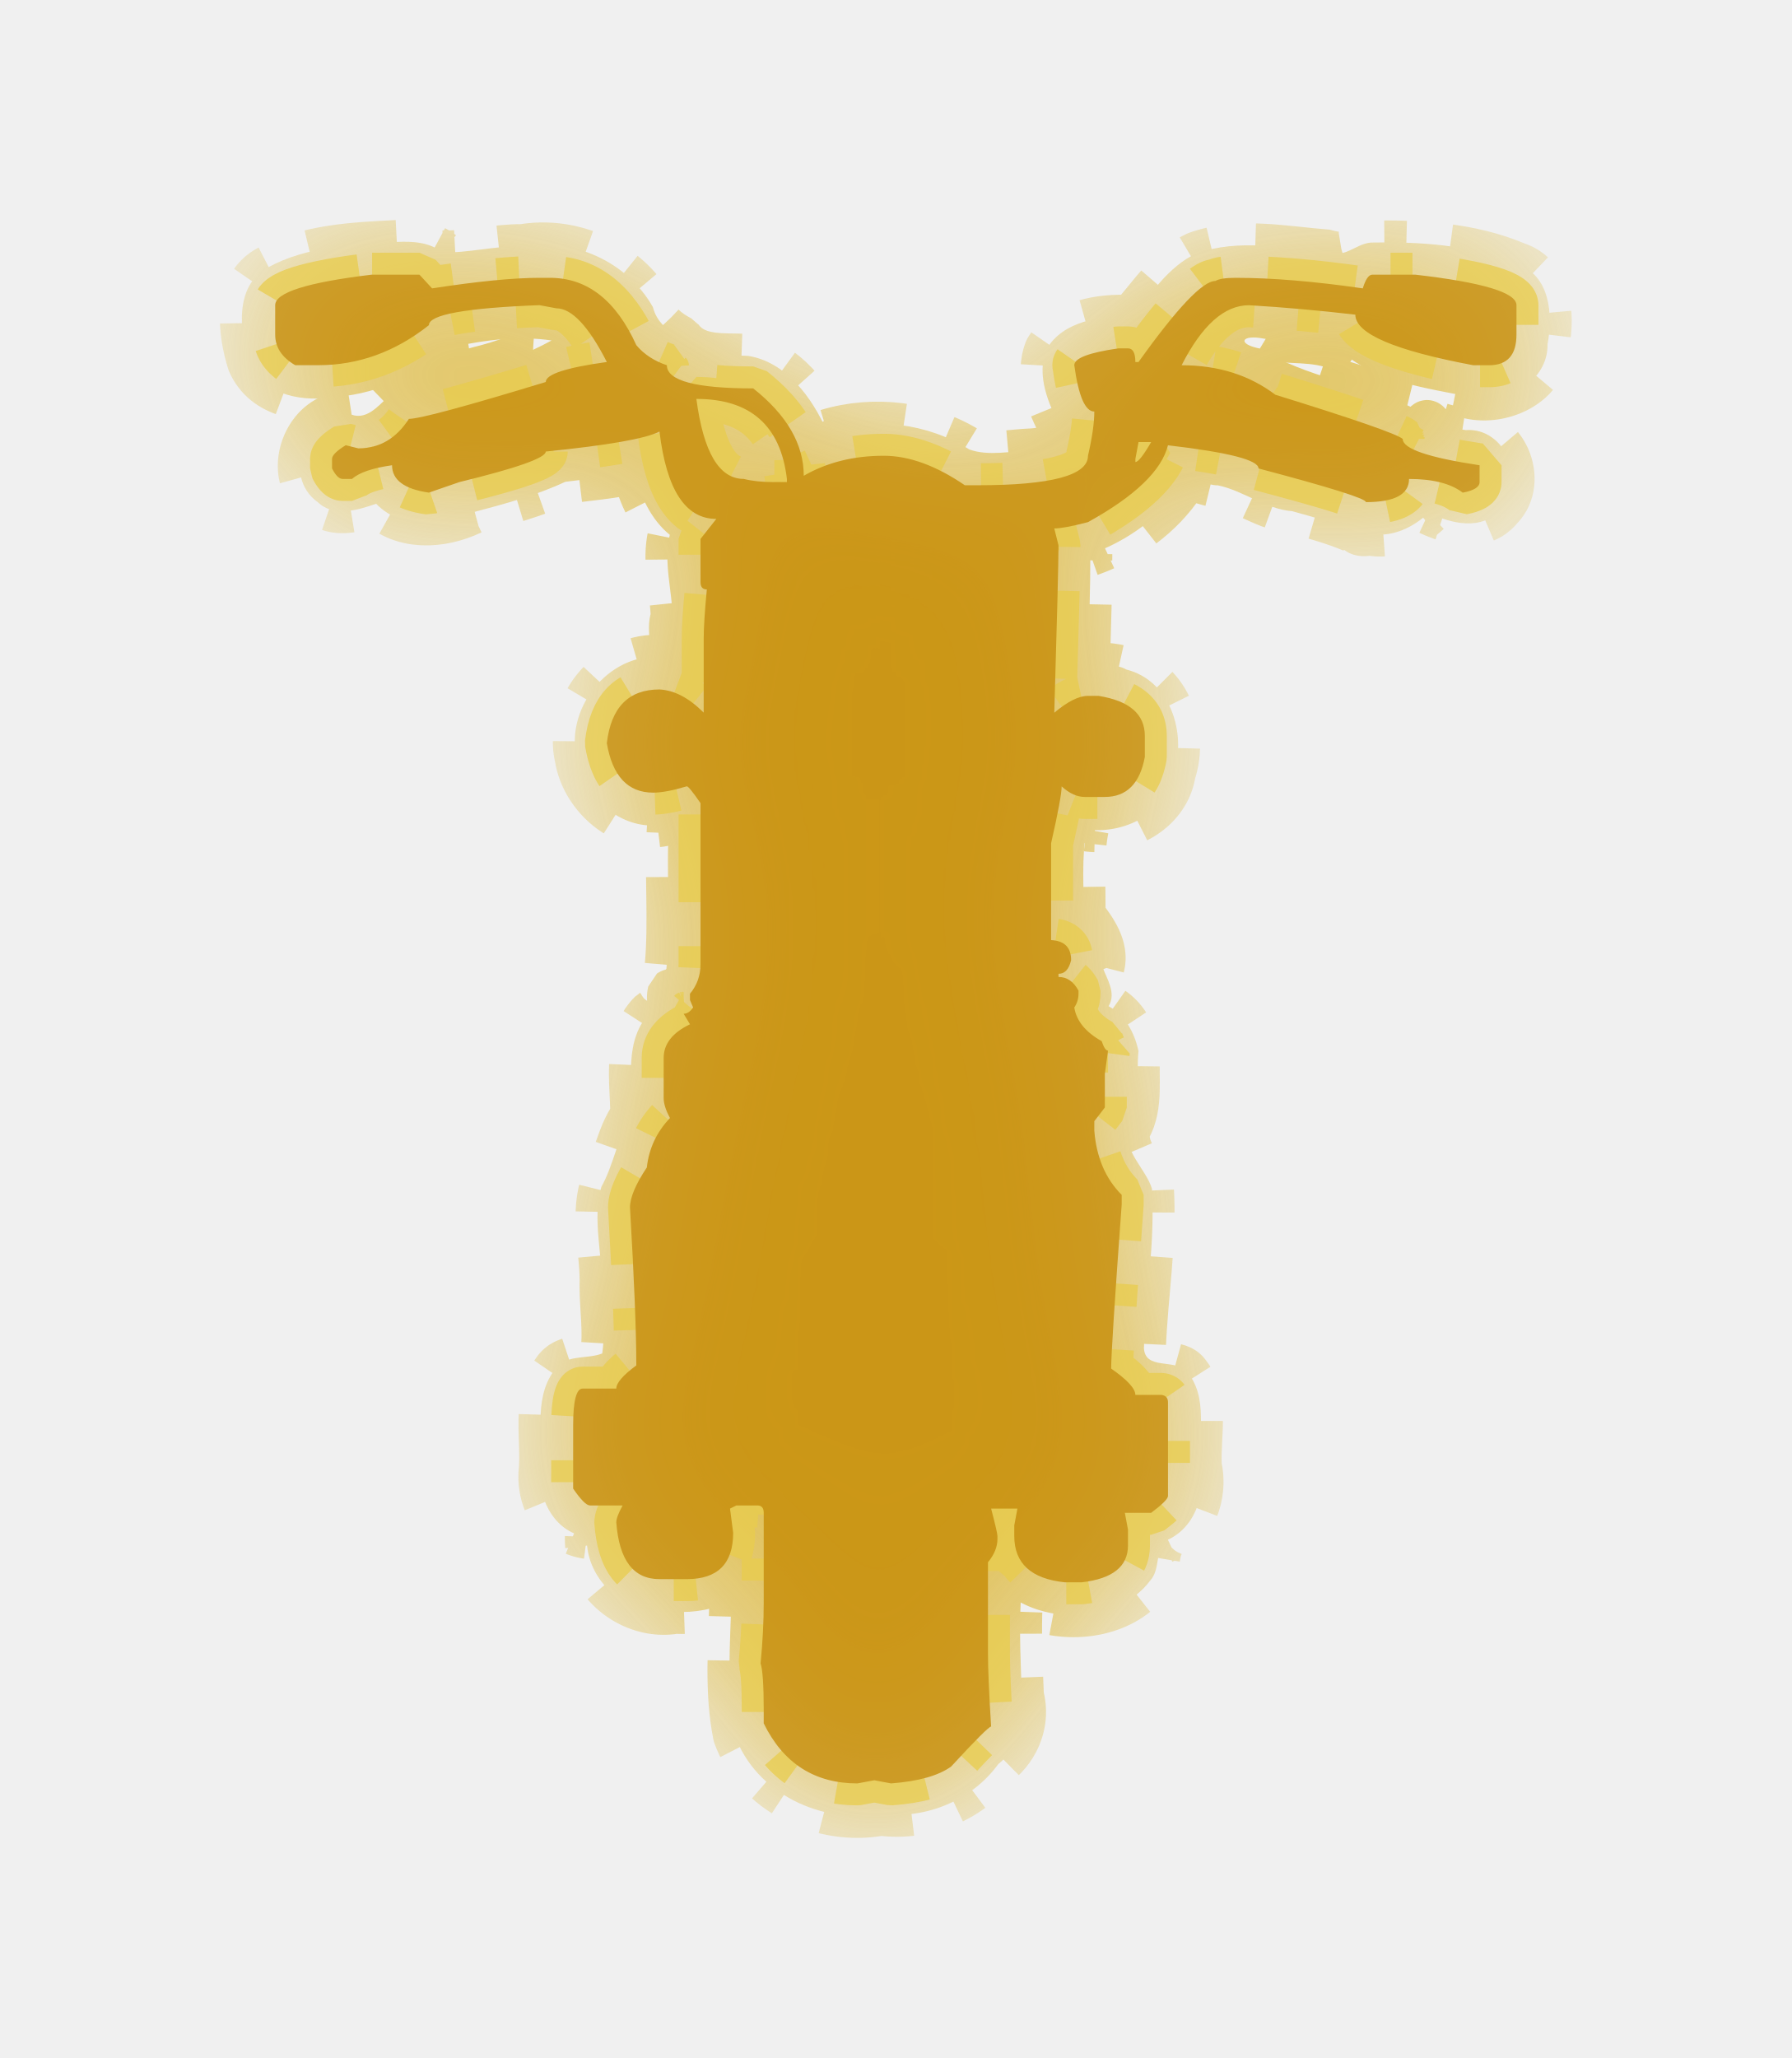
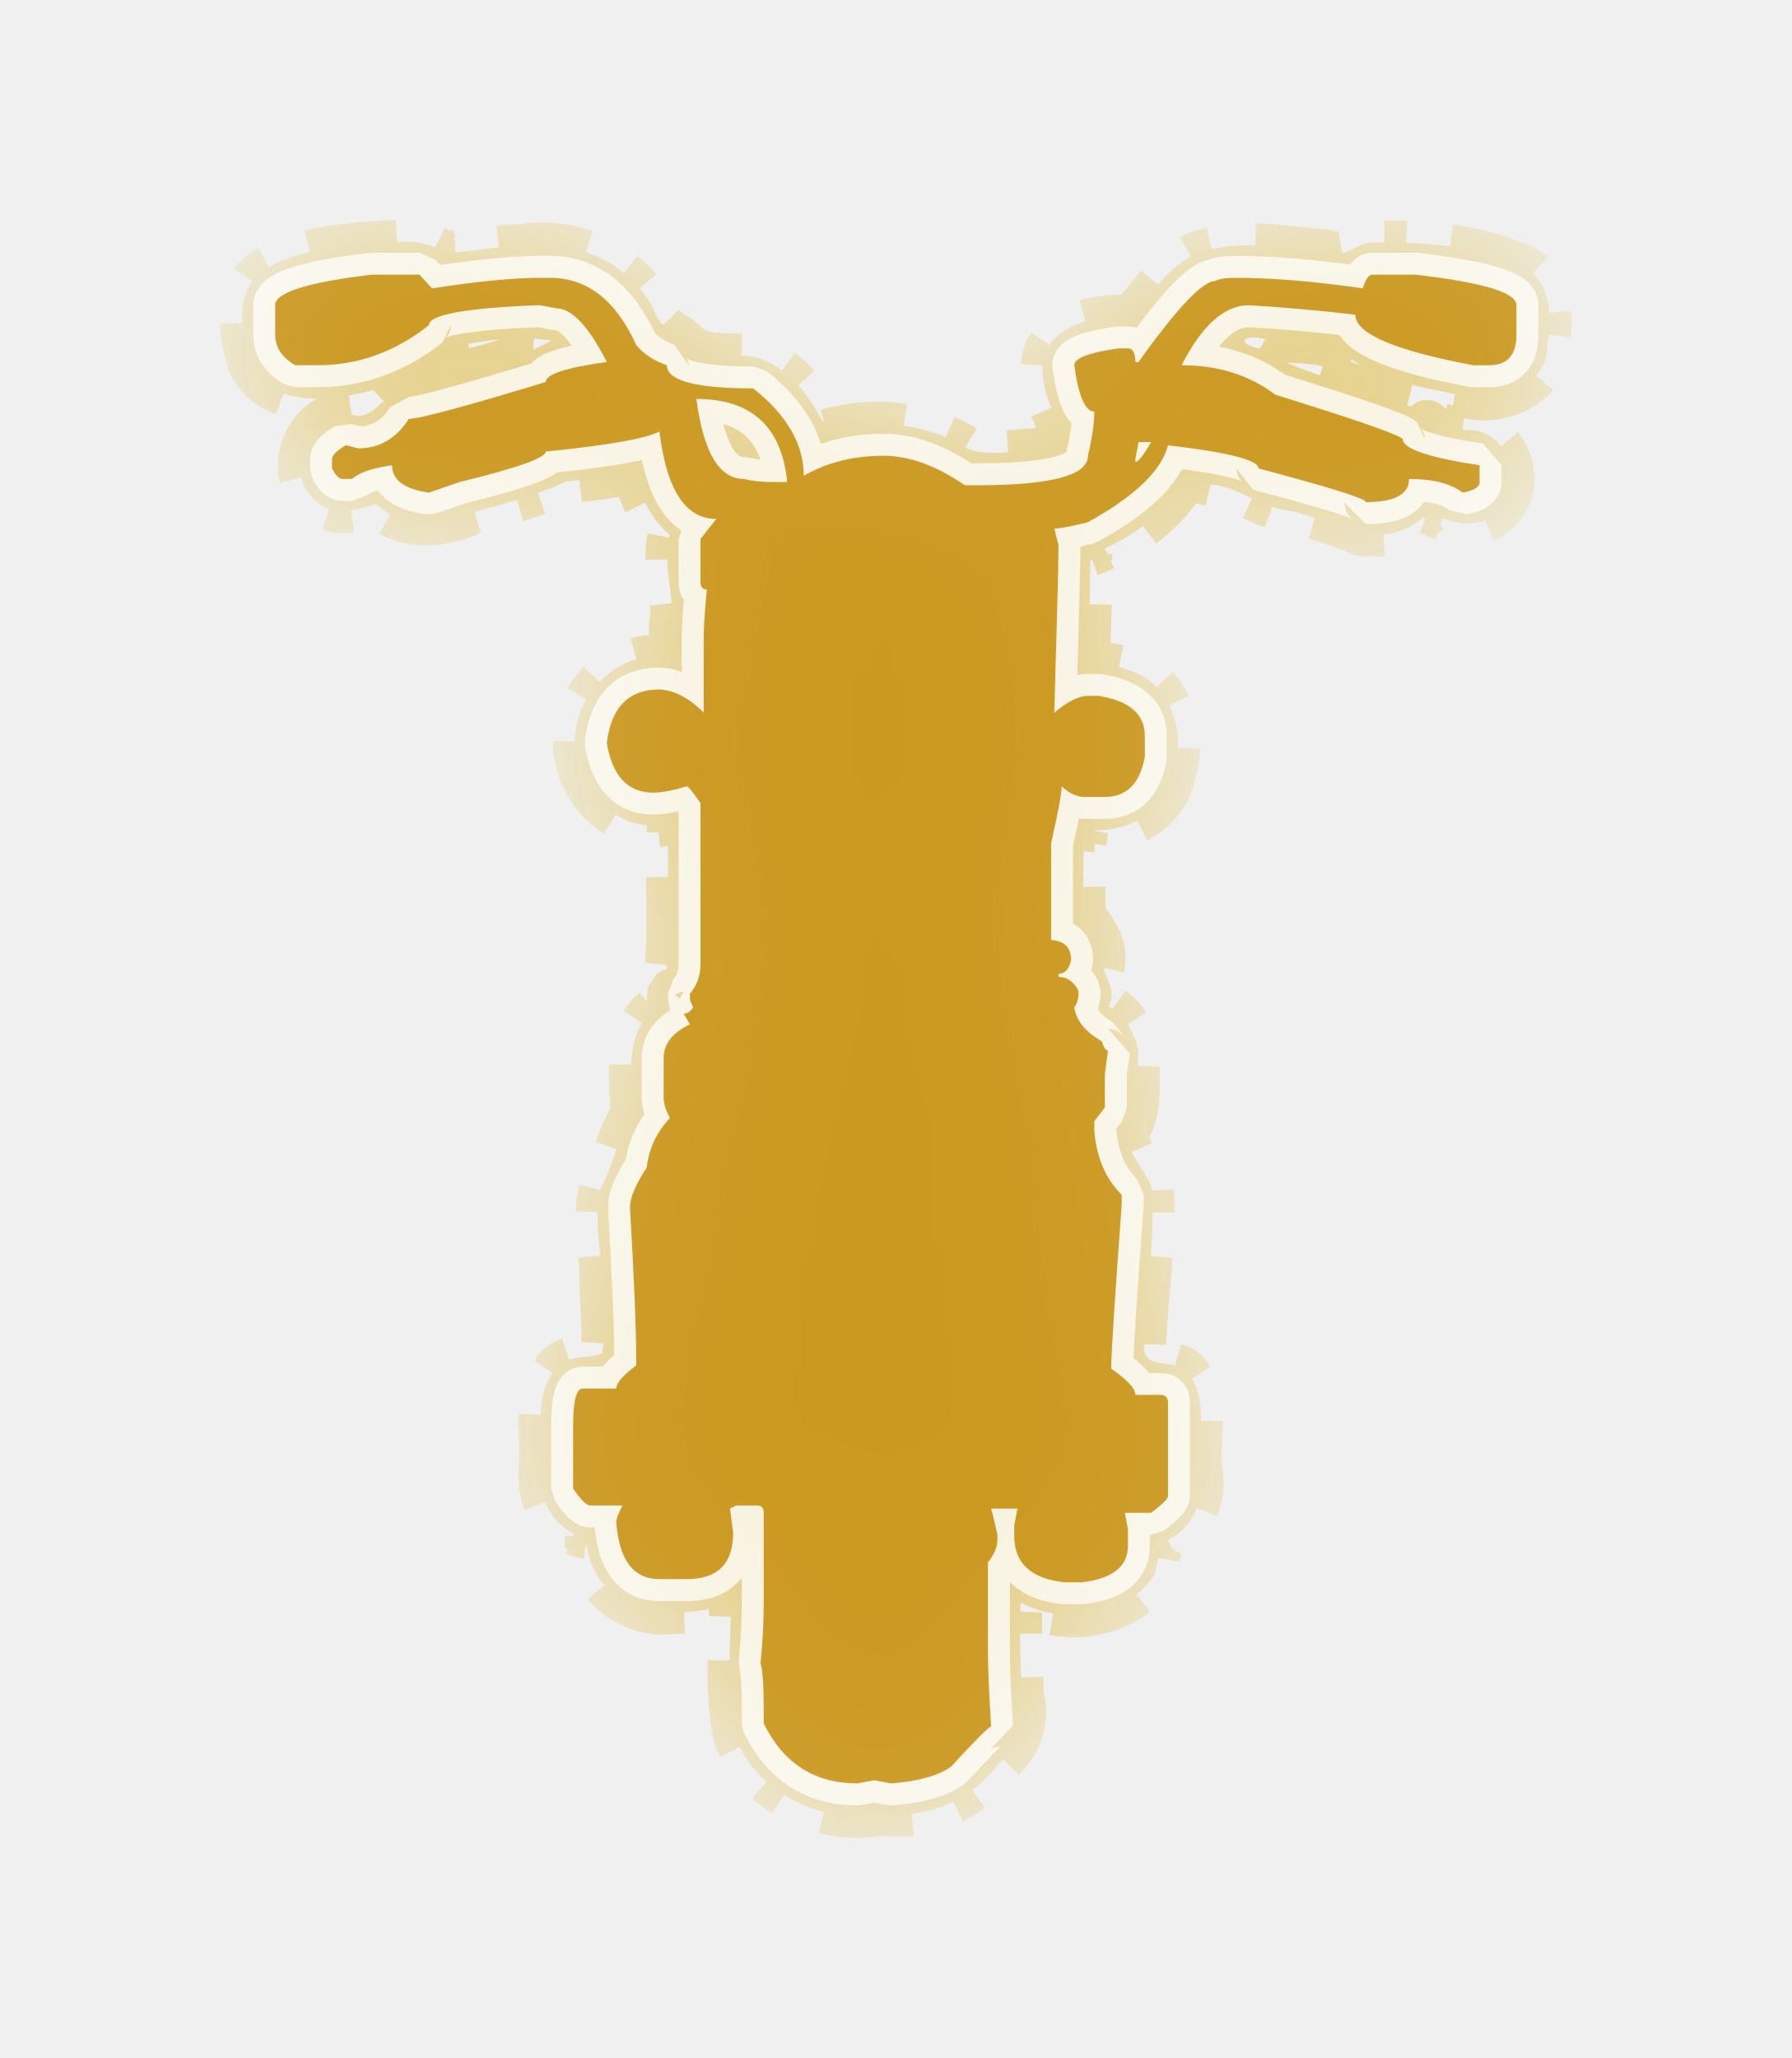
- <svg xmlns="http://www.w3.org/2000/svg" width="58.633mm" height="67.34mm" viewBox="0 0 58.633 67.34" version="1.1" id="svg1">
+ <svg xmlns="http://www.w3.org/2000/svg" width="74.043mm" height="85.04mm" viewBox="0 0 74.043 85.04" version="1.1" id="svg1">
  <defs id="defs1">
    <filter style="color-interpolation-filters:sRGB" id="filter29" x="-0.185" y="-0.154" width="1.37" height="1.307">
      <feGaussianBlur result="result6" stdDeviation="3" in="SourceGraphic" id="feGaussianBlur29" />
      <feColorMatrix values="1 0 0 0 0 0 1 0 0 0 0 0 1 0 0 0 0 0 1 0 " result="result7" in="SourceGraphic" id="feColorMatrix29" />
      <feComposite operator="in" in="result6" in2="result7" id="feComposite29" />
    </filter>
  </defs>
-   <g id="layer1" transform="translate(238.3332,-86.55509)">
-     <g id="g29">
-       <path id="text28" style="font-style:normal;font-variant:normal;font-weight:normal;font-stretch:normal;font-size:70.556px;line-height:1;font-family:'Harley Davidson';-inkscape-font-specification:'Harley Davidson';letter-spacing:1.762px;word-spacing:0px;writing-mode:lr-tb;direction:ltr;text-orientation:upright;opacity:0.78;fill:#dcb430;fill-opacity:1;stroke:#e8cc4c;stroke-width:1.437;stroke-linecap:butt;stroke-linejoin:bevel;stroke-dasharray:2.874, 1.437, 0.719, 1.437;stroke-dashoffset:0;stroke-opacity:1;paint-order:markers stroke fill;filter:url(#filter29)" d="m -225.348,94.473 c -1.384,0.071 -2.949,0.136 -4.227,0.838 -1.098,0.599 -0.92,2.112 -0.6,3.119 0.486,1.106 1.814,1.289 2.875,1.107 1.434,-0.112 2.757,-0.804 3.872,-1.648 1.029,-0.22 2.096,-0.348 3.144,-0.194 -0.766,0.426 -1.575,0.722 -2.428,0.928 -0.957,0.324 -2.028,0.405 -2.907,0.899 -0.352,0.34 -0.766,0.837 -1.304,0.56 -1.447,-0.06 -2.204,2.06 -1.012,2.904 0.537,0.513 1.337,0.248 1.91,0.053 0.829,0.847 2.146,0.765 3.138,0.288 1.034,-0.277 2.085,-0.553 3.051,-1.007 0.754,-0.095 1.512,-0.162 2.256,-0.32 0.194,0.769 0.535,1.544 1.164,2.055 -0.211,0.9 0.072,1.808 0.096,2.695 -0.178,0.381 0.125,1.193 -0.155,1.332 -1.796,-0.324 -3.389,1.555 -2.987,3.285 0.227,1.351 1.636,2.522 3.025,2.119 -0.112,1.585 0.066,3.197 -0.09,4.773 -0.416,0.402 -0.006,1.133 -0.523,1.42 -0.877,0.892 -0.597,2.257 -0.594,3.357 -0.489,0.719 -0.59,1.6 -1.012,2.357 -0.305,1.06 0.045,2.174 0.006,3.259 1.6e-4,0.721 0.131,1.504 0.023,2.19 -0.518,0.207 -1.217,-0.002 -1.584,0.572 -0.701,0.973 -0.319,2.254 -0.439,3.367 -0.045,0.939 0.533,1.933 1.52,2.062 -0.056,1.503 1.447,2.703 2.901,2.454 0.626,0.029 1.276,-0.072 1.826,-0.386 -0.031,1.477 -0.172,2.983 0.121,4.436 0.678,1.893 2.851,2.913 4.773,2.558 1.461,0.189 2.975,-0.432 3.844,-1.628 0.668,-0.538 0.998,-1.398 0.773,-2.233 -0.043,-1.009 -0.088,-2.09 -0.041,-3.054 1.329,0.709 3.286,0.54 4.232,-0.709 0.337,-0.355 0.183,-1.025 0.473,-1.297 0.973,-0.371 1.375,-1.502 1.156,-2.465 -0.053,-1.017 0.297,-2.259 -0.434,-3.096 -0.393,-0.416 -1.357,-0.027 -1.395,-0.76 0.067,-1.736 0.367,-3.477 0.263,-5.211 -0.192,-0.646 -0.969,-1.248 -0.752,-1.959 0.441,-0.772 0.224,-1.716 0.312,-2.548 -0.129,-0.586 -0.421,-1.154 -0.978,-1.467 0.264,-0.439 -0.067,-0.901 -0.199,-1.283 0.17,-0.655 -0.275,-1.254 -0.623,-1.698 0.02,-0.933 -0.074,-1.877 0.103,-2.8 1.235,0.161 2.644,-0.534 2.854,-1.852 0.422,-1.301 -0.112,-3.021 -1.555,-3.382 -0.365,-0.222 -1.032,-0.095 -1.251,-0.301 0.031,-1.158 0.074,-2.316 0.073,-3.474 1.209,-0.425 2.346,-1.242 3.043,-2.314 0.269,-0.276 0.779,0.078 1.125,0.061 0.851,0.175 1.552,0.775 2.44,0.847 0.653,0.182 1.311,0.358 1.938,0.62 0.47,-0.811 -0.318,0.296 0.592,0.113 0.713,0.147 1.425,-0.198 1.933,-0.677 0.744,0.348 1.743,0.608 2.355,-0.131 0.895,-0.897 0.154,-2.676 -1.141,-2.578 -0.658,-0.094 -1.312,-0.259 -1.782,-0.752 -1.596,-0.756 -3.429,-0.967 -4.961,-1.918 -0.755,-0.148 -0.603,-0.468 0.123,-0.326 0.799,0.133 1.708,0.007 2.439,0.324 1.176,1.109 2.883,1.279 4.394,1.604 1.114,0.197 2.481,-0.496 2.464,-1.75 0.18,-0.963 0.086,-2.261 -1.009,-2.618 -1.503,-0.638 -3.197,-0.732 -4.777,-0.701 -0.519,0.05 -0.857,0.543 -1.403,0.294 -1.419,-0.108 -2.933,-0.433 -4.306,0.066 -0.932,0.427 -1.486,1.354 -2.141,2.076 -0.978,-0.06 -2.238,0.138 -2.762,1.058 -0.346,0.861 0.076,1.807 0.467,2.561 0.08,0.596 -0.456,0.708 -0.928,0.744 -0.678,0.021 -1.441,0.201 -2.066,-0.031 -1.37,-0.86 -3.115,-1.067 -4.658,-0.6 -0.479,-1.089 -1.342,-2.274 -2.587,-2.461 -0.755,-0.047 -1.679,0.103 -2.185,-0.59 -0.433,-0.227 -0.797,-0.514 -0.922,-1.006 -0.835,-1.483 -2.606,-2.277 -4.273,-1.994 -0.871,-0.012 -1.791,0.231 -2.62,0.203 -0.418,-0.336 -0.976,-0.365 -1.488,-0.34 z m 1.771,3.117 c -0.813,-0.392 -0.782,-0.645 -0.034,-0.025 z m 32.033,2.852 c 0.09,0.536 -1.218,0.638 -0.18,0.003 0.072,-0.118 0.106,-0.101 0.18,-0.003 z m -24.037,18.713 c -0.071,0.803 -1.022,0.636 -0.84,-0.158 0.125,-0.088 0.604,0.133 0.84,0.158 z" />
-       <path d="m -226.157,95.543 h 1.55 l 0.413,0.448 q 2.239,-0.345 3.514,-0.345 h 0.345 q 1.826,0 2.825,2.205 0.379,0.448 0.999,0.655 0,0.758 2.825,0.758 1.654,1.309 1.654,2.859 1.137,-0.655 2.618,-0.655 1.24,0 2.653,0.965 h 0.413 q 3.617,0 3.617,-0.965 0.207,-0.896 0.207,-1.447 -0.448,0 -0.655,-1.516 0,-0.345 1.447,-0.551 h 0.31 q 0.241,0 0.241,0.448 h 0.103 q 1.895,-2.653 2.515,-2.653 0.172,-0.103 0.655,-0.103 1.791,0 4.169,0.345 0.138,-0.448 0.31,-0.448 h 1.412 q 3.307,0.379 3.307,0.999 v 0.965 q 0,0.999 -0.896,0.999 h -0.517 q -3.859,-0.723 -3.859,-1.654 -1.757,-0.207 -3.48,-0.31 -1.206,0 -2.205,1.964 1.791,0 3.066,0.965 3.893,1.206 4.169,1.447 0,0.482 2.515,0.861 v 0.551 q 0,0.241 -0.551,0.345 -0.586,-0.448 -1.757,-0.448 0,0.758 -1.412,0.758 0,-0.172 -3.514,-1.102 0,-0.413 -2.963,-0.758 -0.31,1.24 -2.618,2.515 -0.792,0.207 -1.102,0.207 l 0.138,0.551 q 0,0.827 -0.138,5.478 0.655,-0.551 1.102,-0.551 h 0.345 q 1.516,0.241 1.516,1.309 v 0.689 q -0.241,1.309 -1.309,1.309 h -0.655 q -0.379,0 -0.758,-0.345 0,0.345 -0.345,1.86 v 3.169 q 0.655,0.034 0.655,0.655 -0.103,0.448 -0.413,0.448 v 0.103 q 0.413,0 0.655,0.448 v 0.103 q 0,0.241 -0.138,0.448 0.103,0.655 0.896,1.102 0.103,0.31 0.207,0.31 l -0.103,0.758 v 1.102 l -0.345,0.448 v 0.31 q 0.103,1.309 0.896,2.102 v 0.31 q -0.345,4.72 -0.345,5.374 0.792,0.551 0.792,0.861 h 0.861 q 0.207,0.034 0.207,0.241 v 3.066 q 0,0.138 -0.551,0.551 h -0.861 l 0.103,0.551 v 0.517 q 0,1.034 -1.516,1.206 h -0.551 q -1.654,-0.172 -1.654,-1.516 v -0.345 l 0.103,-0.551 h -0.861 q 0.207,0.792 0.207,0.896 v 0.103 q 0,0.379 -0.31,0.758 v 2.963 q 0,0.758 0.103,2.412 -0.103,0 -1.309,1.309 -0.62,0.448 -1.964,0.551 l -0.551,-0.103 -0.551,0.103 q -2.102,0 -3.066,-1.964 v -0.448 q 0,-1.206 -0.103,-1.516 0.103,-1.034 0.103,-1.998 v -2.928 q 0,-0.241 -0.207,-0.241 h -0.689 l -0.207,0.103 0.103,0.792 q 0,1.516 -1.516,1.516 h -0.896 q -1.275,0 -1.412,-1.86 0,-0.172 0.207,-0.551 h -1.068 q -0.172,0 -0.551,-0.551 v -2.067 q 0,-1.206 0.31,-1.206 h 1.102 q 0,-0.276 0.655,-0.758 0,-1.619 -0.207,-5.168 0,-0.482 0.551,-1.309 0.103,-0.93 0.758,-1.619 -0.207,-0.379 -0.207,-0.655 v -1.309 q 0,-0.689 0.861,-1.102 l -0.207,-0.345 q 0.172,0 0.31,-0.207 l -0.103,-0.241 v -0.207 q 0.345,-0.413 0.345,-0.965 v -5.271 q -0.379,-0.551 -0.448,-0.551 -0.689,0.207 -1.102,0.207 -1.24,0 -1.516,-1.619 0.207,-1.757 1.723,-1.757 0.723,0.035 1.447,0.758 v -2.412 q 0,-0.551 0.103,-1.619 -0.207,0 -0.207,-0.241 v -1.412 l 0.517,-0.655 q -1.516,0 -1.86,-2.859 -0.655,0.345 -3.721,0.655 0,0.31 -2.825,0.999 l -0.999,0.345 q -1.206,-0.172 -1.206,-0.896 -0.965,0.138 -1.309,0.448 h -0.31 q -0.172,0 -0.345,-0.345 v -0.31 q 0,-0.172 0.448,-0.448 l 0.413,0.103 q 1.034,0 1.654,-0.965 0.517,0 4.479,-1.206 0,-0.379 1.998,-0.655 -0.896,-1.757 -1.654,-1.757 l -0.551,-0.103 q -3.617,0.138 -3.617,0.655 -1.654,1.309 -3.617,1.309 h -0.758 q -0.655,-0.379 -0.655,-0.999 v -0.965 q 0,-0.62 3.169,-0.999 z m 10.611,4.065 q 0.345,2.618 1.55,2.618 0.413,0.103 0.965,0.103 h 0.448 v -0.103 q -0.31,-2.618 -2.963,-2.618 z m 14.469,1.412 -0.103,0.551 v 0.103 q 0.138,0 0.517,-0.655 z" id="text29" style="font-size:70.556px;line-height:1;font-family:'Harley Davidson';-inkscape-font-specification:'Harley Davidson';letter-spacing:1.762px;word-spacing:0px;text-orientation:upright;opacity:0.748;fill:#c48800;stroke:#e8cc4c;stroke-width:1.437;stroke-linejoin:bevel;stroke-dasharray:2.874, 1.437, 0.719, 1.437;paint-order:markers stroke fill" aria-label="B" />
+   <g id="layer1" transform="translate(238.3332,-68.85536)">
+     <g id="g29" transform="matrix(1.26284,0,0,1.26284,62.64343,-40.44984)">
+       <path id="text28" style="font-style:normal;font-variant:normal;font-weight:normal;font-stretch:normal;font-size:70.556px;line-height:1;font-family:'Harley Davidson';-inkscape-font-specification:'Harley Davidson';letter-spacing:1.762px;word-spacing:0px;writing-mode:lr-tb;direction:ltr;text-orientation:upright;opacity:0.58;fill:#dcb430;fill-opacity:1;stroke:#e8cc4c;stroke-width:1.437;stroke-linecap:butt;stroke-linejoin:bevel;stroke-dasharray:2.874, 1.437, 0.719, 1.437;stroke-dashoffset:0;stroke-opacity:1;paint-order:markers stroke fill;filter:url(#filter29)" d="m -225.348,94.473 c -1.384,0.071 -2.949,0.136 -4.227,0.838 -1.098,0.599 -0.92,2.112 -0.6,3.119 0.486,1.106 1.814,1.289 2.875,1.107 1.434,-0.112 2.757,-0.804 3.872,-1.648 1.029,-0.22 2.096,-0.348 3.144,-0.194 -0.766,0.426 -1.575,0.722 -2.428,0.928 -0.957,0.324 -2.028,0.405 -2.907,0.899 -0.352,0.34 -0.766,0.837 -1.304,0.56 -1.447,-0.06 -2.204,2.06 -1.012,2.904 0.537,0.513 1.337,0.248 1.91,0.053 0.829,0.847 2.146,0.765 3.138,0.288 1.034,-0.277 2.085,-0.553 3.051,-1.007 0.754,-0.095 1.512,-0.162 2.256,-0.32 0.194,0.769 0.535,1.544 1.164,2.055 -0.211,0.9 0.072,1.808 0.096,2.695 -0.178,0.381 0.125,1.193 -0.155,1.332 -1.796,-0.324 -3.389,1.555 -2.987,3.285 0.227,1.351 1.636,2.522 3.025,2.119 -0.112,1.585 0.066,3.197 -0.09,4.773 -0.416,0.402 -0.006,1.133 -0.523,1.42 -0.877,0.892 -0.597,2.257 -0.594,3.357 -0.489,0.719 -0.59,1.6 -1.012,2.357 -0.305,1.06 0.045,2.174 0.006,3.259 1.6e-4,0.721 0.131,1.504 0.023,2.19 -0.518,0.207 -1.217,-0.002 -1.584,0.572 -0.701,0.973 -0.319,2.254 -0.439,3.367 -0.045,0.939 0.533,1.933 1.52,2.062 -0.056,1.503 1.447,2.703 2.901,2.454 0.626,0.029 1.276,-0.072 1.826,-0.386 -0.031,1.477 -0.172,2.983 0.121,4.436 0.678,1.893 2.851,2.913 4.773,2.558 1.461,0.189 2.975,-0.432 3.844,-1.628 0.668,-0.538 0.998,-1.398 0.773,-2.233 -0.043,-1.009 -0.088,-2.09 -0.041,-3.054 1.329,0.709 3.286,0.54 4.232,-0.709 0.337,-0.355 0.183,-1.025 0.473,-1.297 0.973,-0.371 1.375,-1.502 1.156,-2.465 -0.053,-1.017 0.297,-2.259 -0.434,-3.096 -0.393,-0.416 -1.357,-0.027 -1.395,-0.76 0.067,-1.736 0.367,-3.477 0.263,-5.211 -0.192,-0.646 -0.969,-1.248 -0.752,-1.959 0.441,-0.772 0.224,-1.716 0.312,-2.548 -0.129,-0.586 -0.421,-1.154 -0.978,-1.467 0.264,-0.439 -0.067,-0.901 -0.199,-1.283 0.17,-0.655 -0.275,-1.254 -0.623,-1.698 0.02,-0.933 -0.074,-1.877 0.103,-2.8 1.235,0.161 2.644,-0.534 2.854,-1.852 0.422,-1.301 -0.112,-3.021 -1.555,-3.382 -0.365,-0.222 -1.032,-0.095 -1.251,-0.301 0.031,-1.158 0.074,-2.316 0.073,-3.474 1.209,-0.425 2.346,-1.242 3.043,-2.314 0.269,-0.276 0.779,0.078 1.125,0.061 0.851,0.175 1.552,0.775 2.44,0.847 0.653,0.182 1.311,0.358 1.938,0.62 0.47,-0.811 -0.318,0.296 0.592,0.113 0.713,0.147 1.425,-0.198 1.933,-0.677 0.744,0.348 1.743,0.608 2.355,-0.131 0.895,-0.897 0.154,-2.676 -1.141,-2.578 -0.658,-0.094 -1.312,-0.259 -1.782,-0.752 -1.596,-0.756 -3.429,-0.967 -4.961,-1.918 -0.755,-0.148 -0.603,-0.468 0.123,-0.326 0.799,0.133 1.708,0.007 2.439,0.324 1.176,1.109 2.883,1.279 4.394,1.604 1.114,0.197 2.481,-0.496 2.464,-1.75 0.18,-0.963 0.086,-2.261 -1.009,-2.618 -1.503,-0.638 -3.197,-0.732 -4.777,-0.701 -0.519,0.05 -0.857,0.543 -1.403,0.294 -1.419,-0.108 -2.933,-0.433 -4.306,0.066 -0.932,0.427 -1.486,1.354 -2.141,2.076 -0.978,-0.06 -2.238,0.138 -2.762,1.058 -0.346,0.861 0.076,1.807 0.467,2.561 0.08,0.596 -0.456,0.708 -0.928,0.744 -0.678,0.021 -1.441,0.201 -2.066,-0.031 -1.37,-0.86 -3.115,-1.067 -4.658,-0.6 -0.479,-1.089 -1.342,-2.274 -2.587,-2.461 -0.755,-0.047 -1.679,0.103 -2.185,-0.59 -0.433,-0.227 -0.797,-0.514 -0.922,-1.006 -0.835,-1.483 -2.606,-2.277 -4.273,-1.994 -0.871,-0.012 -1.791,0.231 -2.62,0.203 -0.418,-0.336 -0.976,-0.365 -1.488,-0.34 z m 1.771,3.117 c -0.813,-0.392 -0.782,-0.645 -0.034,-0.025 z m 32.033,2.852 c 0.09,0.536 -1.218,0.638 -0.18,0.003 0.072,-0.118 0.106,-0.101 0.18,-0.003 z m -24.037,18.713 c -0.071,0.803 -1.022,0.636 -0.84,-0.158 0.125,-0.088 0.604,0.133 0.84,0.158 z" />
+       <path d="m -226.157,95.543 h 1.55 l 0.413,0.448 q 2.239,-0.345 3.514,-0.345 h 0.345 q 1.826,0 2.825,2.205 0.379,0.448 0.999,0.655 0,0.758 2.825,0.758 1.654,1.309 1.654,2.859 1.137,-0.655 2.618,-0.655 1.24,0 2.653,0.965 h 0.413 q 3.617,0 3.617,-0.965 0.207,-0.896 0.207,-1.447 -0.448,0 -0.655,-1.516 0,-0.345 1.447,-0.551 h 0.31 q 0.241,0 0.241,0.448 h 0.103 q 1.895,-2.653 2.515,-2.653 0.172,-0.103 0.655,-0.103 1.791,0 4.169,0.345 0.138,-0.448 0.31,-0.448 h 1.412 q 3.307,0.379 3.307,0.999 v 0.965 q 0,0.999 -0.896,0.999 h -0.517 q -3.859,-0.723 -3.859,-1.654 -1.757,-0.207 -3.48,-0.31 -1.206,0 -2.205,1.964 1.791,0 3.066,0.965 3.893,1.206 4.169,1.447 0,0.482 2.515,0.861 v 0.551 q 0,0.241 -0.551,0.345 -0.586,-0.448 -1.757,-0.448 0,0.758 -1.412,0.758 0,-0.172 -3.514,-1.102 0,-0.413 -2.963,-0.758 -0.31,1.24 -2.618,2.515 -0.792,0.207 -1.102,0.207 l 0.138,0.551 q 0,0.827 -0.138,5.478 0.655,-0.551 1.102,-0.551 h 0.345 q 1.516,0.241 1.516,1.309 v 0.689 q -0.241,1.309 -1.309,1.309 h -0.655 q -0.379,0 -0.758,-0.345 0,0.345 -0.345,1.86 v 3.169 q 0.655,0.034 0.655,0.655 -0.103,0.448 -0.413,0.448 v 0.103 q 0.413,0 0.655,0.448 v 0.103 q 0,0.241 -0.138,0.448 0.103,0.655 0.896,1.102 0.103,0.31 0.207,0.31 l -0.103,0.758 v 1.102 l -0.345,0.448 v 0.31 q 0.103,1.309 0.896,2.102 v 0.31 q -0.345,4.72 -0.345,5.374 0.792,0.551 0.792,0.861 h 0.861 q 0.207,0.034 0.207,0.241 v 3.066 q 0,0.138 -0.551,0.551 h -0.861 l 0.103,0.551 v 0.517 q 0,1.034 -1.516,1.206 h -0.551 q -1.654,-0.172 -1.654,-1.516 v -0.345 l 0.103,-0.551 h -0.861 q 0.207,0.792 0.207,0.896 v 0.103 q 0,0.379 -0.31,0.758 v 2.963 q 0,0.758 0.103,2.412 -0.103,0 -1.309,1.309 -0.62,0.448 -1.964,0.551 l -0.551,-0.103 -0.551,0.103 q -2.102,0 -3.066,-1.964 v -0.448 q 0,-1.206 -0.103,-1.516 0.103,-1.034 0.103,-1.998 v -2.928 q 0,-0.241 -0.207,-0.241 h -0.689 l -0.207,0.103 0.103,0.792 q 0,1.516 -1.516,1.516 h -0.896 q -1.275,0 -1.412,-1.86 0,-0.172 0.207,-0.551 h -1.068 q -0.172,0 -0.551,-0.551 v -2.067 q 0,-1.206 0.31,-1.206 h 1.102 q 0,-0.276 0.655,-0.758 0,-1.619 -0.207,-5.168 0,-0.482 0.551,-1.309 0.103,-0.93 0.758,-1.619 -0.207,-0.379 -0.207,-0.655 v -1.309 q 0,-0.689 0.861,-1.102 l -0.207,-0.345 q 0.172,0 0.31,-0.207 l -0.103,-0.241 v -0.207 q 0.345,-0.413 0.345,-0.965 v -5.271 q -0.379,-0.551 -0.448,-0.551 -0.689,0.207 -1.102,0.207 -1.24,0 -1.516,-1.619 0.207,-1.757 1.723,-1.757 0.723,0.035 1.447,0.758 v -2.412 q 0,-0.551 0.103,-1.619 -0.207,0 -0.207,-0.241 v -1.412 l 0.517,-0.655 q -1.516,0 -1.86,-2.859 -0.655,0.345 -3.721,0.655 0,0.31 -2.825,0.999 l -0.999,0.345 q -1.206,-0.172 -1.206,-0.896 -0.965,0.138 -1.309,0.448 h -0.31 q -0.172,0 -0.345,-0.345 v -0.31 q 0,-0.172 0.448,-0.448 l 0.413,0.103 q 1.034,0 1.654,-0.965 0.517,0 4.479,-1.206 0,-0.379 1.998,-0.655 -0.896,-1.757 -1.654,-1.757 l -0.551,-0.103 q -3.617,0.138 -3.617,0.655 -1.654,1.309 -3.617,1.309 h -0.758 q -0.655,-0.379 -0.655,-0.999 v -0.965 q 0,-0.62 3.169,-0.999 z m 10.611,4.065 q 0.345,2.618 1.55,2.618 0.413,0.103 0.965,0.103 h 0.448 v -0.103 q -0.31,-2.618 -2.963,-2.618 z m 14.469,1.412 -0.103,0.551 v 0.103 q 0.138,0 0.517,-0.655 z" id="text29" style="font-size:70.556px;line-height:1;font-family:'Harley Davidson';-inkscape-font-specification:'Harley Davidson';letter-spacing:1.762px;word-spacing:0px;text-orientation:upright;opacity:0.748;fill:#c48800;stroke:#ffffff;stroke-width:1.437;stroke-linejoin:bevel;stroke-dasharray:none;stroke-dashoffset:0;paint-order:markers stroke fill" aria-label="B" />
    </g>
  </g>
</svg>
